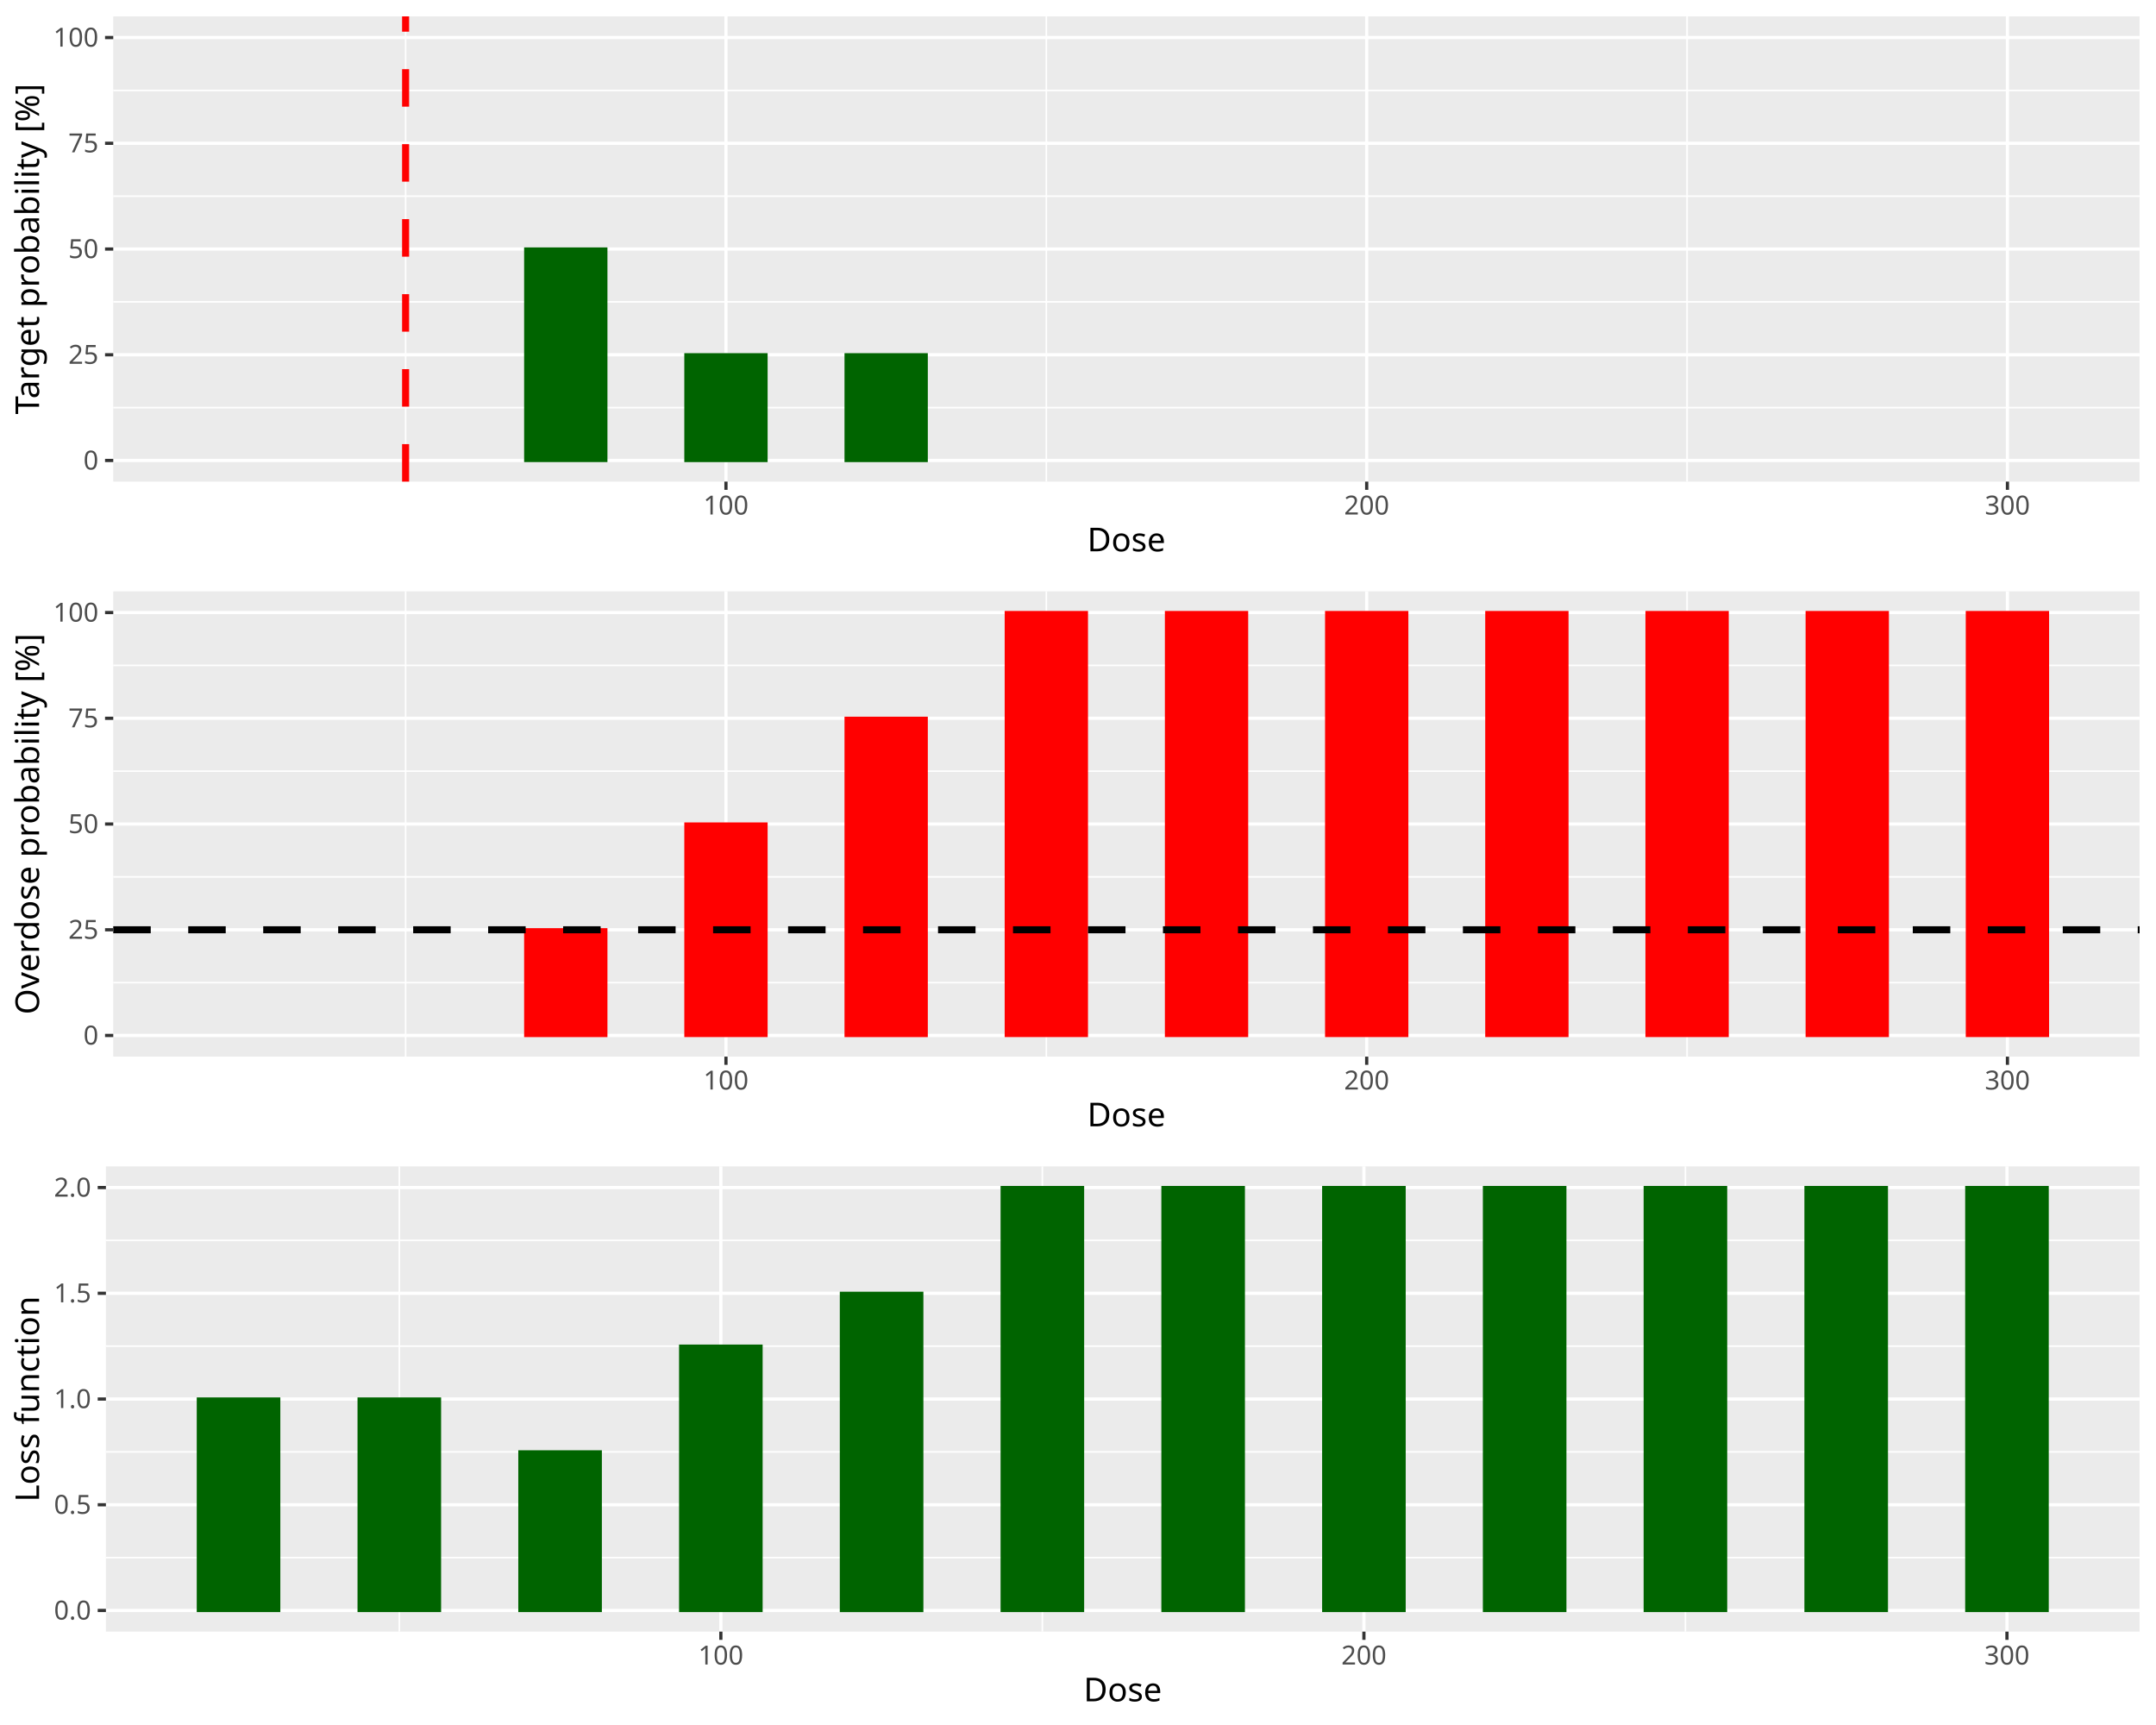
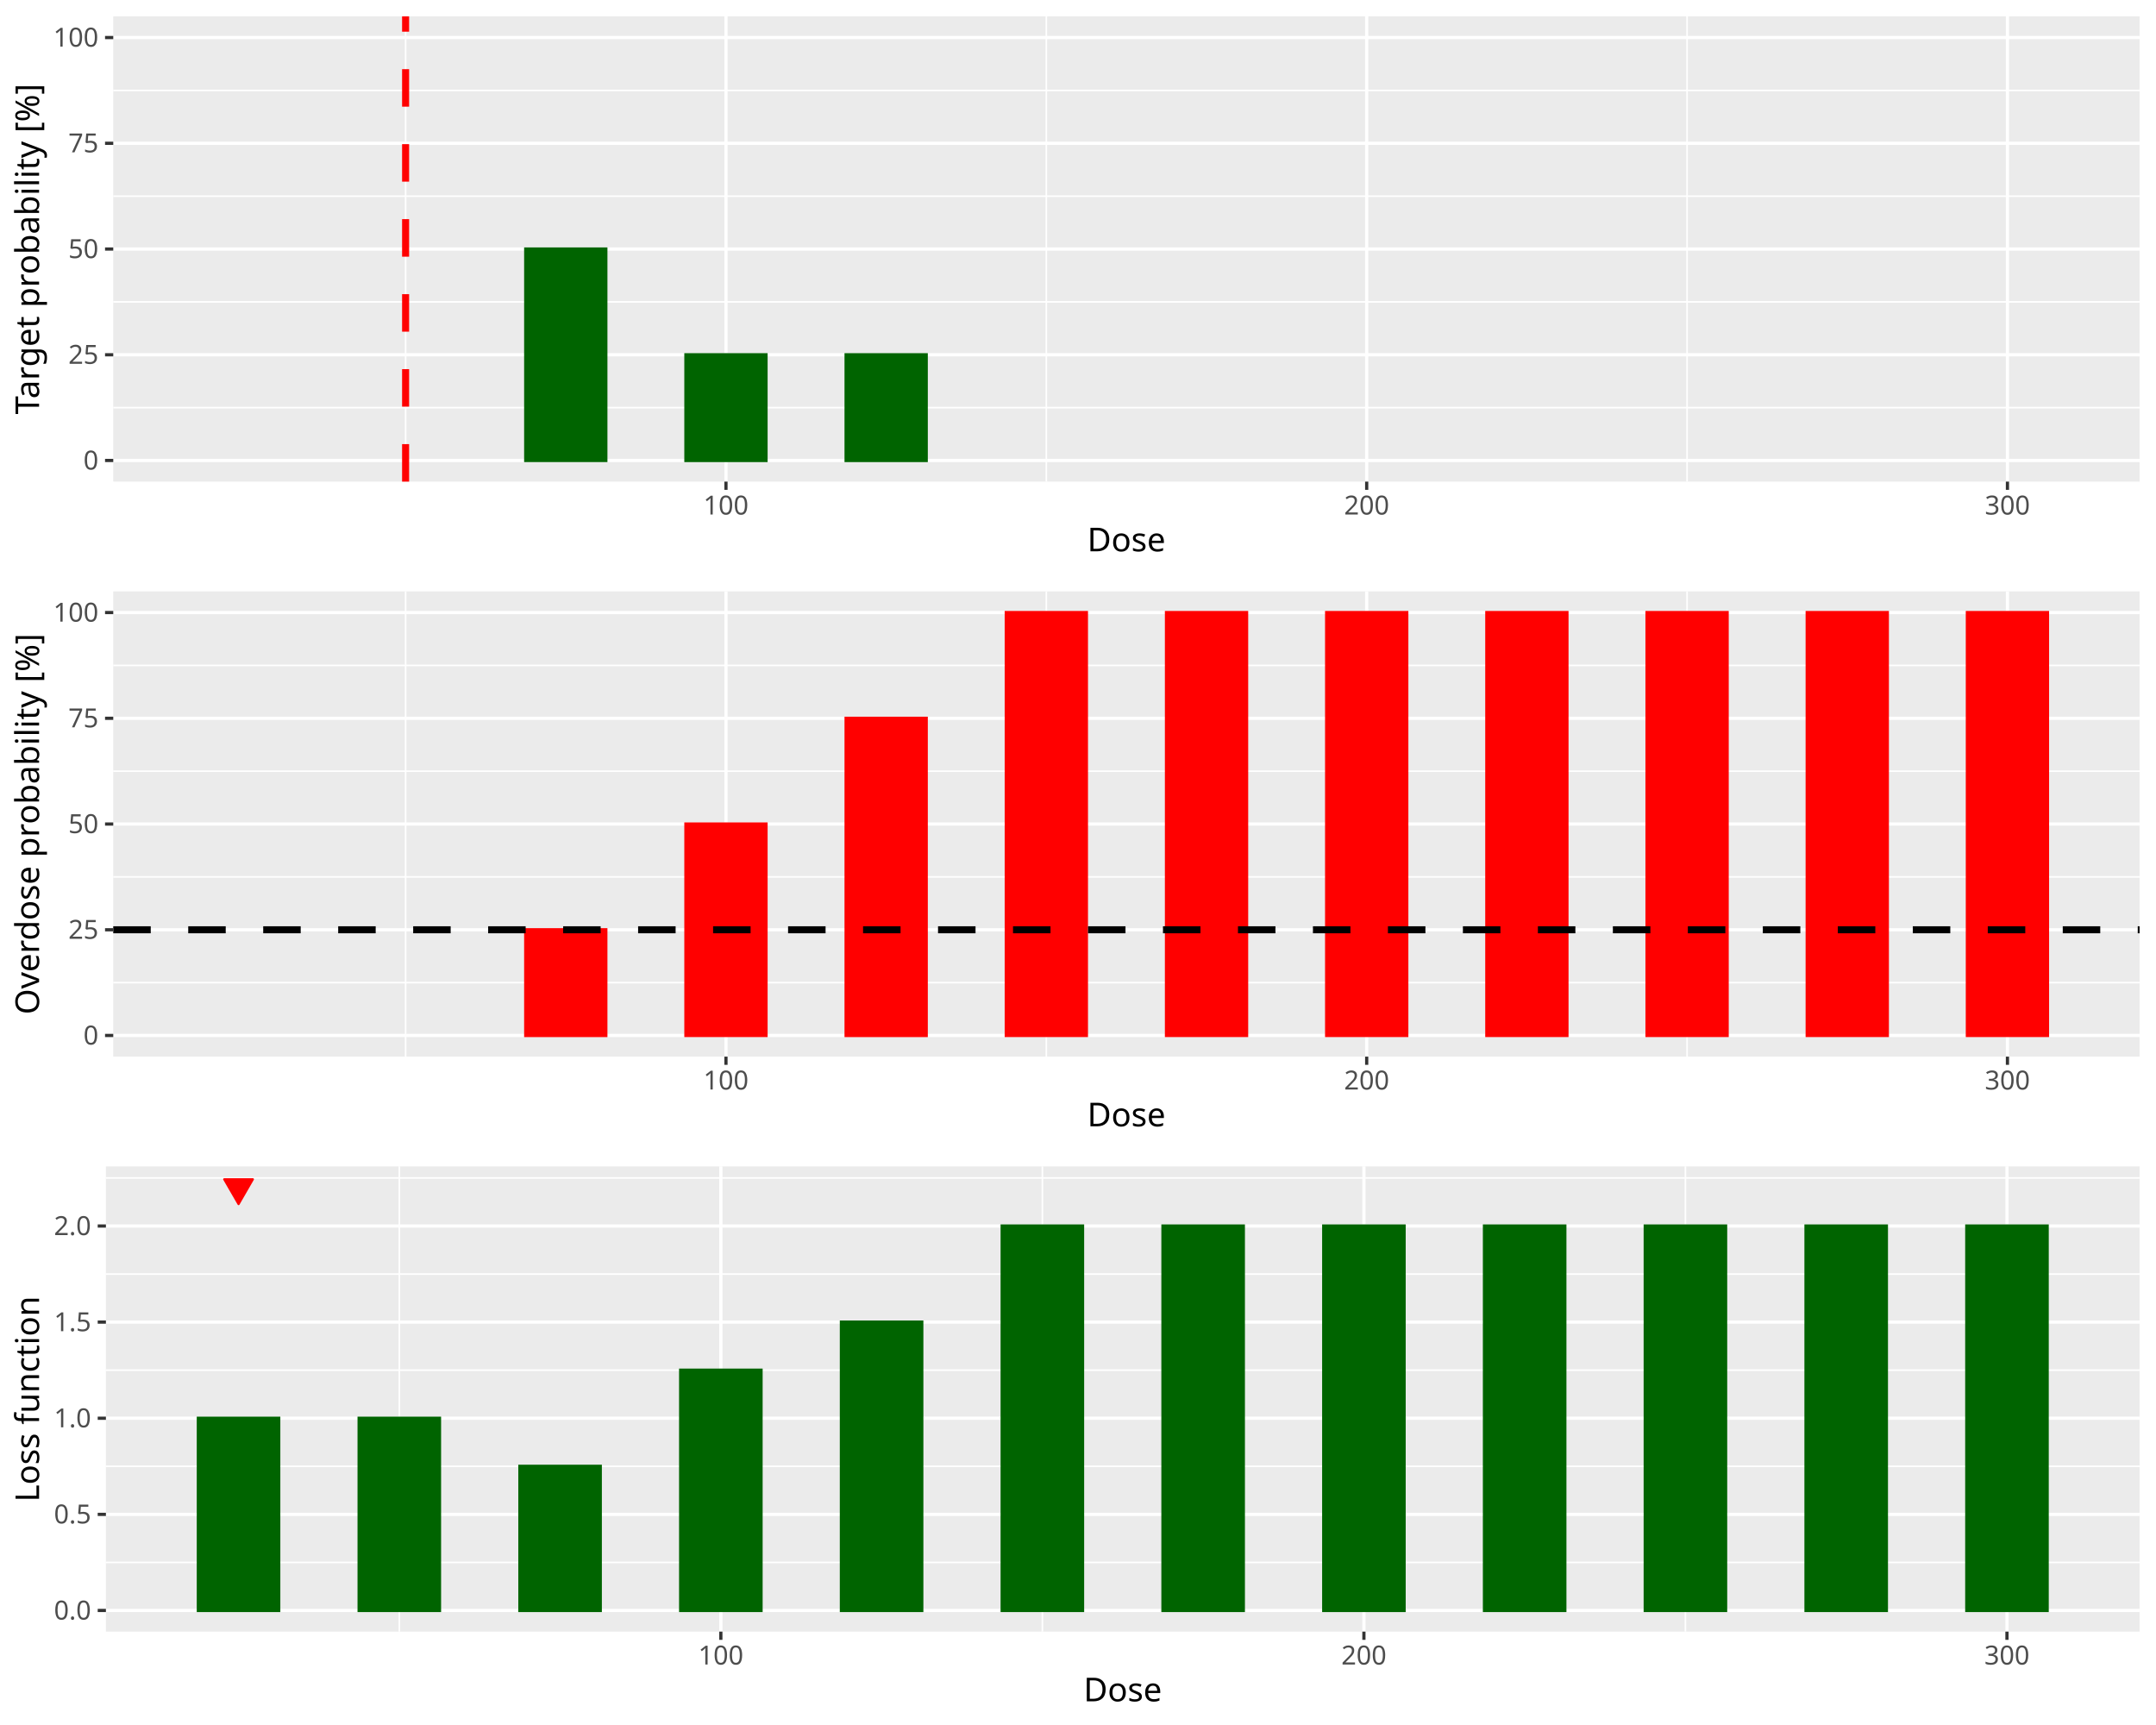
<svg xmlns="http://www.w3.org/2000/svg" class="svglite" data-engine-version="2.0" width="720.00pt" height="576.00pt" viewBox="0 0 720.00 576.00">
  <defs>
    <style type="text/css">
    .svglite line, .svglite polyline, .svglite polygon, .svglite path, .svglite rect, .svglite circle {
      fill: none;
      stroke: #000000;
      stroke-linecap: round;
      stroke-linejoin: round;
      stroke-miterlimit: 10.00;
    }
  </style>
  </defs>
  <rect width="100%" height="100%" style="stroke: none; fill: #FFFFFF;" />
  <defs>
    <clipPath id="cpMC4wMHw3MjAuMDB8MC4wMHw1NzYuMDA=">
      <rect x="0.00" y="0.00" width="720.00" height="576.00" />
    </clipPath>
  </defs>
  <g clip-path="url(#cpMC4wMHw3MjAuMDB8MC4wMHw1NzYuMDA=)">
</g>
  <defs>
    <clipPath id="cpMC4wMHw3MjAuMDB8MC4wMHwxOTIuMDA=">
      <rect x="0.00" y="0.00" width="720.00" height="192.00" />
    </clipPath>
  </defs>
  <g clip-path="url(#cpMC4wMHw3MjAuMDB8MC4wMHwxOTIuMDA=)">
    <rect x="0.00" y="0.00" width="720.00" height="192.00" style="stroke-width: 1.07; stroke: #FFFFFF; fill: #FFFFFF;" />
  </g>
  <g clip-path="url(#cpMC4wMHw3MjAuMDB8MC4wMHw1NzYuMDA=)">
</g>
  <defs>
    <clipPath id="cpMzcuODJ8NzE0LjUyfDUuNDh8MTYwLjgy">
      <rect x="37.82" y="5.48" width="676.70" height="155.34" />
    </clipPath>
  </defs>
  <g clip-path="url(#cpMzcuODJ8NzE0LjUyfDUuNDh8MTYwLjgy)">
    <rect x="37.82" y="5.48" width="676.70" height="155.34" style="stroke-width: 1.07; stroke: none; fill: #EBEBEB;" />
    <polyline points="37.82,136.11 714.52,136.11 " style="stroke-width: 0.53; stroke: #FFFFFF; stroke-linecap: butt;" />
    <polyline points="37.82,100.80 714.52,100.80 " style="stroke-width: 0.53; stroke: #FFFFFF; stroke-linecap: butt;" />
    <polyline points="37.82,65.50 714.52,65.50 " style="stroke-width: 0.53; stroke: #FFFFFF; stroke-linecap: butt;" />
    <polyline points="37.82,30.19 714.52,30.19 " style="stroke-width: 0.53; stroke: #FFFFFF; stroke-linecap: butt;" />
    <polyline points="135.45,160.82 135.45,5.48 " style="stroke-width: 0.53; stroke: #FFFFFF; stroke-linecap: butt;" />
    <polyline points="349.43,160.82 349.43,5.48 " style="stroke-width: 0.53; stroke: #FFFFFF; stroke-linecap: butt;" />
    <polyline points="563.40,160.82 563.40,5.48 " style="stroke-width: 0.53; stroke: #FFFFFF; stroke-linecap: butt;" />
    <polyline points="37.82,153.76 714.52,153.76 " style="stroke-width: 1.07; stroke: #FFFFFF; stroke-linecap: butt;" />
    <polyline points="37.82,118.46 714.52,118.46 " style="stroke-width: 1.07; stroke: #FFFFFF; stroke-linecap: butt;" />
    <polyline points="37.82,83.15 714.52,83.15 " style="stroke-width: 1.07; stroke: #FFFFFF; stroke-linecap: butt;" />
    <polyline points="37.82,47.85 714.52,47.85 " style="stroke-width: 1.07; stroke: #FFFFFF; stroke-linecap: butt;" />
    <polyline points="37.82,12.54 714.52,12.54 " style="stroke-width: 1.07; stroke: #FFFFFF; stroke-linecap: butt;" />
    <polyline points="242.44,160.82 242.44,5.48 " style="stroke-width: 1.07; stroke: #FFFFFF; stroke-linecap: butt;" />
    <polyline points="456.41,160.82 456.41,5.48 " style="stroke-width: 1.07; stroke: #FFFFFF; stroke-linecap: butt;" />
    <polyline points="670.39,160.82 670.39,5.48 " style="stroke-width: 1.07; stroke: #FFFFFF; stroke-linecap: butt;" />
    <rect x="68.58" y="153.76" width="26.75" height="0.00" style="stroke-width: 1.07; stroke: #006400; stroke-linecap: square; stroke-linejoin: miter; fill: #006400;" />
    <rect x="122.08" y="153.76" width="26.75" height="0.00" style="stroke-width: 1.07; stroke: #006400; stroke-linecap: square; stroke-linejoin: miter; fill: #006400;" />
    <rect x="175.57" y="83.15" width="26.75" height="70.61" style="stroke-width: 1.07; stroke: #006400; stroke-linecap: square; stroke-linejoin: miter; fill: #006400;" />
    <rect x="229.06" y="118.46" width="26.75" height="35.31" style="stroke-width: 1.07; stroke: #006400; stroke-linecap: square; stroke-linejoin: miter; fill: #006400;" />
    <rect x="282.56" y="118.46" width="26.75" height="35.31" style="stroke-width: 1.07; stroke: #006400; stroke-linecap: square; stroke-linejoin: miter; fill: #006400;" />
    <rect x="336.05" y="153.76" width="26.75" height="0.00" style="stroke-width: 1.07; stroke: #006400; stroke-linecap: square; stroke-linejoin: miter; fill: #006400;" />
    <rect x="389.55" y="153.76" width="26.75" height="0.00" style="stroke-width: 1.07; stroke: #006400; stroke-linecap: square; stroke-linejoin: miter; fill: #006400;" />
    <rect x="443.04" y="153.76" width="26.75" height="0.00" style="stroke-width: 1.07; stroke: #006400; stroke-linecap: square; stroke-linejoin: miter; fill: #006400;" />
    <rect x="496.53" y="153.76" width="26.75" height="0.00" style="stroke-width: 1.07; stroke: #006400; stroke-linecap: square; stroke-linejoin: miter; fill: #006400;" />
    <rect x="550.03" y="153.76" width="26.75" height="0.00" style="stroke-width: 1.07; stroke: #006400; stroke-linecap: square; stroke-linejoin: miter; fill: #006400;" />
    <rect x="603.52" y="153.76" width="26.75" height="0.00" style="stroke-width: 1.07; stroke: #006400; stroke-linecap: square; stroke-linejoin: miter; fill: #006400;" />
    <rect x="657.01" y="153.76" width="26.75" height="0.00" style="stroke-width: 1.07; stroke: #006400; stroke-linecap: square; stroke-linejoin: miter; fill: #006400;" />
    <line x1="135.45" y1="160.82" x2="135.45" y2="5.48" style="stroke-width: 2.35; stroke: #FF0000; stroke-dasharray: 12.52,12.52; stroke-linecap: butt;" />
  </g>
  <g clip-path="url(#cpMC4wMHw3MjAuMDB8MC4wMHw1NzYuMDA=)">
    <text x="32.89" y="156.79" text-anchor="end" style="font-size: 8.80px; fill: #4D4D4D; font-family: sans;" textLength="4.89px" lengthAdjust="spacingAndGlyphs">0</text>
    <text x="32.89" y="121.48" text-anchor="end" style="font-size: 8.80px; fill: #4D4D4D; font-family: sans;" textLength="9.79px" lengthAdjust="spacingAndGlyphs">25</text>
    <text x="32.89" y="86.18" text-anchor="end" style="font-size: 8.80px; fill: #4D4D4D; font-family: sans;" textLength="9.79px" lengthAdjust="spacingAndGlyphs">50</text>
    <text x="32.89" y="50.87" text-anchor="end" style="font-size: 8.80px; fill: #4D4D4D; font-family: sans;" textLength="9.79px" lengthAdjust="spacingAndGlyphs">75</text>
    <text x="32.89" y="15.57" text-anchor="end" style="font-size: 8.80px; fill: #4D4D4D; font-family: sans;" textLength="14.68px" lengthAdjust="spacingAndGlyphs">100</text>
    <polyline points="35.08,153.76 37.82,153.76 " style="stroke-width: 1.07; stroke: #333333; stroke-linecap: butt;" />
    <polyline points="35.08,118.46 37.82,118.46 " style="stroke-width: 1.07; stroke: #333333; stroke-linecap: butt;" />
    <polyline points="35.08,83.15 37.82,83.15 " style="stroke-width: 1.07; stroke: #333333; stroke-linecap: butt;" />
    <polyline points="35.08,47.85 37.82,47.85 " style="stroke-width: 1.07; stroke: #333333; stroke-linecap: butt;" />
    <polyline points="35.08,12.54 37.82,12.54 " style="stroke-width: 1.07; stroke: #333333; stroke-linecap: butt;" />
    <polyline points="242.44,163.56 242.44,160.82 " style="stroke-width: 1.07; stroke: #333333; stroke-linecap: butt;" />
    <polyline points="456.41,163.56 456.41,160.82 " style="stroke-width: 1.07; stroke: #333333; stroke-linecap: butt;" />
    <polyline points="670.39,163.56 670.39,160.82 " style="stroke-width: 1.07; stroke: #333333; stroke-linecap: butt;" />
    <text x="242.44" y="171.81" text-anchor="middle" style="font-size: 8.80px; fill: #4D4D4D; font-family: sans;" textLength="14.68px" lengthAdjust="spacingAndGlyphs">100</text>
    <text x="456.41" y="171.81" text-anchor="middle" style="font-size: 8.80px; fill: #4D4D4D; font-family: sans;" textLength="14.68px" lengthAdjust="spacingAndGlyphs">200</text>
    <text x="670.39" y="171.81" text-anchor="middle" style="font-size: 8.80px; fill: #4D4D4D; font-family: sans;" textLength="14.68px" lengthAdjust="spacingAndGlyphs">300</text>
    <text x="376.17" y="184.10" text-anchor="middle" style="font-size: 11.00px; font-family: sans;" textLength="25.69px" lengthAdjust="spacingAndGlyphs">Dose</text>
    <text transform="translate(13.05,83.15) rotate(-90)" text-anchor="middle" style="font-size: 11.00px; font-family: sans;" textLength="103.94px" lengthAdjust="spacingAndGlyphs">Target probability [%]</text>
  </g>
  <defs>
    <clipPath id="cpMC4wMHw3MjAuMDB8MTkyLjAwfDM4NC4wMA==">
      <rect x="0.00" y="192.00" width="720.00" height="192.00" />
    </clipPath>
  </defs>
  <g clip-path="url(#cpMC4wMHw3MjAuMDB8MTkyLjAwfDM4NC4wMA==)">
    <rect x="0.00" y="192.00" width="720.00" height="192.00" style="stroke-width: 1.07; stroke: #FFFFFF; fill: #FFFFFF;" />
  </g>
  <g clip-path="url(#cpMC4wMHw3MjAuMDB8MC4wMHw1NzYuMDA=)">
</g>
  <defs>
    <clipPath id="cpMzcuODJ8NzE0LjUyfDE5Ny40OHwzNTIuODI=">
      <rect x="37.82" y="197.48" width="676.70" height="155.34" />
    </clipPath>
  </defs>
  <g clip-path="url(#cpMzcuODJ8NzE0LjUyfDE5Ny40OHwzNTIuODI=)">
    <rect x="37.82" y="197.48" width="676.70" height="155.34" style="stroke-width: 1.07; stroke: none; fill: #EBEBEB;" />
    <polyline points="37.82,328.11 714.52,328.11 " style="stroke-width: 0.53; stroke: #FFFFFF; stroke-linecap: butt;" />
    <polyline points="37.82,292.80 714.52,292.80 " style="stroke-width: 0.53; stroke: #FFFFFF; stroke-linecap: butt;" />
    <polyline points="37.82,257.50 714.52,257.50 " style="stroke-width: 0.53; stroke: #FFFFFF; stroke-linecap: butt;" />
    <polyline points="37.82,222.19 714.52,222.19 " style="stroke-width: 0.53; stroke: #FFFFFF; stroke-linecap: butt;" />
    <polyline points="135.45,352.82 135.45,197.48 " style="stroke-width: 0.53; stroke: #FFFFFF; stroke-linecap: butt;" />
    <polyline points="349.43,352.82 349.43,197.48 " style="stroke-width: 0.53; stroke: #FFFFFF; stroke-linecap: butt;" />
    <polyline points="563.40,352.82 563.40,197.48 " style="stroke-width: 0.53; stroke: #FFFFFF; stroke-linecap: butt;" />
    <polyline points="37.82,345.76 714.52,345.76 " style="stroke-width: 1.07; stroke: #FFFFFF; stroke-linecap: butt;" />
    <polyline points="37.82,310.46 714.52,310.46 " style="stroke-width: 1.07; stroke: #FFFFFF; stroke-linecap: butt;" />
    <polyline points="37.82,275.15 714.52,275.15 " style="stroke-width: 1.07; stroke: #FFFFFF; stroke-linecap: butt;" />
    <polyline points="37.82,239.85 714.52,239.85 " style="stroke-width: 1.07; stroke: #FFFFFF; stroke-linecap: butt;" />
    <polyline points="37.82,204.54 714.52,204.54 " style="stroke-width: 1.07; stroke: #FFFFFF; stroke-linecap: butt;" />
    <polyline points="242.44,352.82 242.44,197.48 " style="stroke-width: 1.07; stroke: #FFFFFF; stroke-linecap: butt;" />
    <polyline points="456.41,352.82 456.41,197.48 " style="stroke-width: 1.07; stroke: #FFFFFF; stroke-linecap: butt;" />
    <polyline points="670.39,352.82 670.39,197.48 " style="stroke-width: 1.07; stroke: #FFFFFF; stroke-linecap: butt;" />
    <rect x="68.58" y="345.76" width="26.75" height="0.00" style="stroke-width: 1.07; stroke: #FF0000; stroke-linecap: square; stroke-linejoin: miter; fill: #FF0000;" />
    <rect x="122.08" y="345.76" width="26.75" height="0.00" style="stroke-width: 1.07; stroke: #FF0000; stroke-linecap: square; stroke-linejoin: miter; fill: #FF0000;" />
    <rect x="175.57" y="310.46" width="26.75" height="35.31" style="stroke-width: 1.07; stroke: #FF0000; stroke-linecap: square; stroke-linejoin: miter; fill: #FF0000;" />
    <rect x="229.06" y="275.15" width="26.75" height="70.61" style="stroke-width: 1.07; stroke: #FF0000; stroke-linecap: square; stroke-linejoin: miter; fill: #FF0000;" />
    <rect x="282.56" y="239.85" width="26.75" height="105.92" style="stroke-width: 1.07; stroke: #FF0000; stroke-linecap: square; stroke-linejoin: miter; fill: #FF0000;" />
    <rect x="336.05" y="204.54" width="26.75" height="141.22" style="stroke-width: 1.07; stroke: #FF0000; stroke-linecap: square; stroke-linejoin: miter; fill: #FF0000;" />
    <rect x="389.55" y="204.54" width="26.75" height="141.22" style="stroke-width: 1.07; stroke: #FF0000; stroke-linecap: square; stroke-linejoin: miter; fill: #FF0000;" />
    <rect x="443.04" y="204.54" width="26.75" height="141.22" style="stroke-width: 1.07; stroke: #FF0000; stroke-linecap: square; stroke-linejoin: miter; fill: #FF0000;" />
    <rect x="496.53" y="204.54" width="26.75" height="141.22" style="stroke-width: 1.07; stroke: #FF0000; stroke-linecap: square; stroke-linejoin: miter; fill: #FF0000;" />
    <rect x="550.03" y="204.54" width="26.75" height="141.22" style="stroke-width: 1.07; stroke: #FF0000; stroke-linecap: square; stroke-linejoin: miter; fill: #FF0000;" />
    <rect x="603.52" y="204.54" width="26.75" height="141.22" style="stroke-width: 1.07; stroke: #FF0000; stroke-linecap: square; stroke-linejoin: miter; fill: #FF0000;" />
    <rect x="657.01" y="204.54" width="26.75" height="141.22" style="stroke-width: 1.07; stroke: #FF0000; stroke-linecap: square; stroke-linejoin: miter; fill: #FF0000;" />
    <line x1="37.82" y1="310.46" x2="714.52" y2="310.46" style="stroke-width: 2.35; stroke-dasharray: 12.52,12.52; stroke-linecap: butt;" />
  </g>
  <g clip-path="url(#cpMC4wMHw3MjAuMDB8MC4wMHw1NzYuMDA=)">
    <text x="32.89" y="348.79" text-anchor="end" style="font-size: 8.80px; fill: #4D4D4D; font-family: sans;" textLength="4.89px" lengthAdjust="spacingAndGlyphs">0</text>
    <text x="32.89" y="313.48" text-anchor="end" style="font-size: 8.80px; fill: #4D4D4D; font-family: sans;" textLength="9.79px" lengthAdjust="spacingAndGlyphs">25</text>
    <text x="32.89" y="278.18" text-anchor="end" style="font-size: 8.80px; fill: #4D4D4D; font-family: sans;" textLength="9.79px" lengthAdjust="spacingAndGlyphs">50</text>
    <text x="32.89" y="242.87" text-anchor="end" style="font-size: 8.80px; fill: #4D4D4D; font-family: sans;" textLength="9.79px" lengthAdjust="spacingAndGlyphs">75</text>
    <text x="32.89" y="207.57" text-anchor="end" style="font-size: 8.80px; fill: #4D4D4D; font-family: sans;" textLength="14.68px" lengthAdjust="spacingAndGlyphs">100</text>
    <polyline points="35.08,345.76 37.82,345.76 " style="stroke-width: 1.07; stroke: #333333; stroke-linecap: butt;" />
    <polyline points="35.08,310.46 37.82,310.46 " style="stroke-width: 1.07; stroke: #333333; stroke-linecap: butt;" />
    <polyline points="35.08,275.15 37.82,275.15 " style="stroke-width: 1.07; stroke: #333333; stroke-linecap: butt;" />
    <polyline points="35.08,239.85 37.82,239.85 " style="stroke-width: 1.07; stroke: #333333; stroke-linecap: butt;" />
    <polyline points="35.08,204.54 37.82,204.54 " style="stroke-width: 1.07; stroke: #333333; stroke-linecap: butt;" />
    <polyline points="242.44,355.56 242.44,352.82 " style="stroke-width: 1.07; stroke: #333333; stroke-linecap: butt;" />
    <polyline points="456.41,355.56 456.41,352.82 " style="stroke-width: 1.07; stroke: #333333; stroke-linecap: butt;" />
    <polyline points="670.39,355.56 670.39,352.82 " style="stroke-width: 1.07; stroke: #333333; stroke-linecap: butt;" />
    <text x="242.44" y="363.81" text-anchor="middle" style="font-size: 8.80px; fill: #4D4D4D; font-family: sans;" textLength="14.68px" lengthAdjust="spacingAndGlyphs">100</text>
    <text x="456.41" y="363.81" text-anchor="middle" style="font-size: 8.80px; fill: #4D4D4D; font-family: sans;" textLength="14.68px" lengthAdjust="spacingAndGlyphs">200</text>
    <text x="670.39" y="363.81" text-anchor="middle" style="font-size: 8.80px; fill: #4D4D4D; font-family: sans;" textLength="14.68px" lengthAdjust="spacingAndGlyphs">300</text>
    <text x="376.17" y="376.10" text-anchor="middle" style="font-size: 11.00px; font-family: sans;" textLength="25.69px" lengthAdjust="spacingAndGlyphs">Dose</text>
    <text transform="translate(13.05,275.15) rotate(-90)" text-anchor="middle" style="font-size: 11.00px; font-family: sans;" textLength="119.85px" lengthAdjust="spacingAndGlyphs">Overdose probability [%]</text>
  </g>
  <defs>
    <clipPath id="cpMC4wMHw3MjAuMDB8Mzg0LjAwfDU3Ni4wMA==">
      <rect x="0" y="384.00" width="720.00" height="192.00" />
    </clipPath>
  </defs>
  <g clip-path="url(#cpMC4wMHw3MjAuMDB8Mzg0LjAwfDU3Ni4wMA==)">
    <rect x="0" y="384.00" width="720.00" height="192.00" style="stroke-width: 1.07; stroke: #FFFFFF; fill: #FFFFFF;" />
  </g>
  <g clip-path="url(#cpMC4wMHw3MjAuMDB8MC4wMHw1NzYuMDA=)">
</g>
  <defs>
    <clipPath id="cpMzUuMzd8NzE0LjUyfDM4OS40OHw1NDQuODI=">
      <rect x="35.37" y="389.48" width="679.15" height="155.34" />
    </clipPath>
  </defs>
  <g clip-path="url(#cpMzUuMzd8NzE0LjUyfDM4OS40OHw1NDQuODI=)">
    <rect x="35.37" y="389.48" width="679.15" height="155.34" style="stroke-width: 1.07; stroke: none; fill: #EBEBEB;" />
-     <polyline points="35.37,520.11 714.52,520.11 " style="stroke-width: 0.53; stroke: #FFFFFF; stroke-linecap: butt;" />
-     <polyline points="35.37,484.80 714.52,484.80 " style="stroke-width: 0.53; stroke: #FFFFFF; stroke-linecap: butt;" />
-     <polyline points="35.37,449.50 714.52,449.50 " style="stroke-width: 0.53; stroke: #FFFFFF; stroke-linecap: butt;" />
-     <polyline points="35.37,414.19 714.52,414.19 " style="stroke-width: 0.53; stroke: #FFFFFF; stroke-linecap: butt;" />
+     <polyline points="35.37,521.71 714.52,521.71 " style="stroke-width: 0.53; stroke: #FFFFFF; stroke-linecap: butt;" />
+     <polyline points="35.37,489.62 714.52,489.62 " style="stroke-width: 0.53; stroke: #FFFFFF; stroke-linecap: butt;" />
+     <polyline points="35.37,457.52 714.52,457.52 " style="stroke-width: 0.53; stroke: #FFFFFF; stroke-linecap: butt;" />
+     <polyline points="35.37,425.43 714.52,425.43 " style="stroke-width: 0.53; stroke: #FFFFFF; stroke-linecap: butt;" />
+     <polyline points="35.37,393.33 714.52,393.33 " style="stroke-width: 0.53; stroke: #FFFFFF; stroke-linecap: butt;" />
    <polyline points="133.35,544.82 133.35,389.48 " style="stroke-width: 0.53; stroke: #FFFFFF; stroke-linecap: butt;" />
    <polyline points="348.10,544.82 348.10,389.48 " style="stroke-width: 0.53; stroke: #FFFFFF; stroke-linecap: butt;" />
    <polyline points="562.85,544.82 562.85,389.48 " style="stroke-width: 0.53; stroke: #FFFFFF; stroke-linecap: butt;" />
    <polyline points="35.37,537.76 714.52,537.76 " style="stroke-width: 1.07; stroke: #FFFFFF; stroke-linecap: butt;" />
-     <polyline points="35.37,502.46 714.52,502.46 " style="stroke-width: 1.07; stroke: #FFFFFF; stroke-linecap: butt;" />
-     <polyline points="35.37,467.15 714.52,467.15 " style="stroke-width: 1.07; stroke: #FFFFFF; stroke-linecap: butt;" />
-     <polyline points="35.37,431.85 714.52,431.85 " style="stroke-width: 1.07; stroke: #FFFFFF; stroke-linecap: butt;" />
-     <polyline points="35.37,396.54 714.52,396.54 " style="stroke-width: 1.07; stroke: #FFFFFF; stroke-linecap: butt;" />
+     <polyline points="35.37,505.67 714.52,505.67 " style="stroke-width: 1.07; stroke: #FFFFFF; stroke-linecap: butt;" />
+     <polyline points="35.37,473.57 714.52,473.57 " style="stroke-width: 1.07; stroke: #FFFFFF; stroke-linecap: butt;" />
+     <polyline points="35.37,441.47 714.52,441.47 " style="stroke-width: 1.07; stroke: #FFFFFF; stroke-linecap: butt;" />
+     <polyline points="35.37,409.38 714.52,409.38 " style="stroke-width: 1.07; stroke: #FFFFFF; stroke-linecap: butt;" />
    <polyline points="240.73,544.82 240.73,389.48 " style="stroke-width: 1.07; stroke: #FFFFFF; stroke-linecap: butt;" />
    <polyline points="455.48,544.82 455.48,389.48 " style="stroke-width: 1.07; stroke: #FFFFFF; stroke-linecap: butt;" />
    <polyline points="670.23,544.82 670.23,389.48 " style="stroke-width: 1.07; stroke: #FFFFFF; stroke-linecap: butt;" />
-     <rect x="66.24" y="467.15" width="26.84" height="70.61" style="stroke-width: 1.07; stroke: #006400; stroke-linecap: square; stroke-linejoin: miter; fill: #006400;" />
-     <rect x="119.93" y="467.15" width="26.84" height="70.61" style="stroke-width: 1.07; stroke: #006400; stroke-linecap: square; stroke-linejoin: miter; fill: #006400;" />
-     <rect x="173.62" y="484.80" width="26.84" height="52.96" style="stroke-width: 1.07; stroke: #006400; stroke-linecap: square; stroke-linejoin: miter; fill: #006400;" />
-     <rect x="227.31" y="449.50" width="26.84" height="88.26" style="stroke-width: 1.07; stroke: #006400; stroke-linecap: square; stroke-linejoin: miter; fill: #006400;" />
-     <rect x="280.99" y="431.85" width="26.84" height="105.92" style="stroke-width: 1.07; stroke: #006400; stroke-linecap: square; stroke-linejoin: miter; fill: #006400;" />
-     <rect x="334.68" y="396.54" width="26.84" height="141.22" style="stroke-width: 1.07; stroke: #006400; stroke-linecap: square; stroke-linejoin: miter; fill: #006400;" />
-     <rect x="388.37" y="396.54" width="26.84" height="141.22" style="stroke-width: 1.07; stroke: #006400; stroke-linecap: square; stroke-linejoin: miter; fill: #006400;" />
-     <rect x="442.06" y="396.54" width="26.84" height="141.22" style="stroke-width: 1.07; stroke: #006400; stroke-linecap: square; stroke-linejoin: miter; fill: #006400;" />
-     <rect x="495.74" y="396.54" width="26.84" height="141.22" style="stroke-width: 1.07; stroke: #006400; stroke-linecap: square; stroke-linejoin: miter; fill: #006400;" />
-     <rect x="549.43" y="396.54" width="26.84" height="141.22" style="stroke-width: 1.07; stroke: #006400; stroke-linecap: square; stroke-linejoin: miter; fill: #006400;" />
-     <rect x="603.12" y="396.54" width="26.84" height="141.22" style="stroke-width: 1.07; stroke: #006400; stroke-linecap: square; stroke-linejoin: miter; fill: #006400;" />
-     <rect x="656.81" y="396.54" width="26.84" height="141.22" style="stroke-width: 1.07; stroke: #006400; stroke-linecap: square; stroke-linejoin: miter; fill: #006400;" />
+     <rect x="66.24" y="473.57" width="26.84" height="64.19" style="stroke-width: 1.07; stroke: #006400; stroke-linecap: square; stroke-linejoin: miter; fill: #006400;" />
+     <rect x="119.93" y="473.57" width="26.84" height="64.19" style="stroke-width: 1.07; stroke: #006400; stroke-linecap: square; stroke-linejoin: miter; fill: #006400;" />
+     <rect x="173.62" y="489.62" width="26.84" height="48.14" style="stroke-width: 1.07; stroke: #006400; stroke-linecap: square; stroke-linejoin: miter; fill: #006400;" />
+     <rect x="227.31" y="457.52" width="26.84" height="80.24" style="stroke-width: 1.07; stroke: #006400; stroke-linecap: square; stroke-linejoin: miter; fill: #006400;" />
+     <rect x="280.99" y="441.47" width="26.84" height="96.29" style="stroke-width: 1.07; stroke: #006400; stroke-linecap: square; stroke-linejoin: miter; fill: #006400;" />
+     <rect x="334.68" y="409.38" width="26.84" height="128.38" style="stroke-width: 1.07; stroke: #006400; stroke-linecap: square; stroke-linejoin: miter; fill: #006400;" />
+     <rect x="388.37" y="409.38" width="26.84" height="128.38" style="stroke-width: 1.07; stroke: #006400; stroke-linecap: square; stroke-linejoin: miter; fill: #006400;" />
+     <rect x="442.06" y="409.38" width="26.84" height="128.38" style="stroke-width: 1.07; stroke: #006400; stroke-linecap: square; stroke-linejoin: miter; fill: #006400;" />
+     <rect x="495.74" y="409.38" width="26.84" height="128.38" style="stroke-width: 1.07; stroke: #006400; stroke-linecap: square; stroke-linejoin: miter; fill: #006400;" />
+     <rect x="549.43" y="409.38" width="26.84" height="128.38" style="stroke-width: 1.07; stroke: #006400; stroke-linecap: square; stroke-linejoin: miter; fill: #006400;" />
+     <rect x="603.12" y="409.38" width="26.84" height="128.38" style="stroke-width: 1.07; stroke: #006400; stroke-linecap: square; stroke-linejoin: miter; fill: #006400;" />
+     <rect x="656.81" y="409.38" width="26.84" height="128.38" style="stroke-width: 1.07; stroke: #006400; stroke-linecap: square; stroke-linejoin: miter; fill: #006400;" />
+     <polygon points="79.67,402.07 84.45,393.78 74.88,393.78 " style="stroke-width: 0.71; stroke: #FF0000; fill: #FF0000;" />
  </g>
  <g clip-path="url(#cpMC4wMHw3MjAuMDB8MC4wMHw1NzYuMDA=)">
    <text x="30.44" y="540.79" text-anchor="end" style="font-size: 8.80px; fill: #4D4D4D; font-family: sans;" textLength="12.23px" lengthAdjust="spacingAndGlyphs">0.0</text>
-     <text x="30.44" y="505.48" text-anchor="end" style="font-size: 8.80px; fill: #4D4D4D; font-family: sans;" textLength="12.23px" lengthAdjust="spacingAndGlyphs">0.5</text>
-     <text x="30.44" y="470.18" text-anchor="end" style="font-size: 8.80px; fill: #4D4D4D; font-family: sans;" textLength="12.23px" lengthAdjust="spacingAndGlyphs">1.0</text>
-     <text x="30.44" y="434.87" text-anchor="end" style="font-size: 8.80px; fill: #4D4D4D; font-family: sans;" textLength="12.23px" lengthAdjust="spacingAndGlyphs">1.5</text>
-     <text x="30.44" y="399.57" text-anchor="end" style="font-size: 8.80px; fill: #4D4D4D; font-family: sans;" textLength="12.23px" lengthAdjust="spacingAndGlyphs">2.0</text>
+     <text x="30.44" y="508.69" text-anchor="end" style="font-size: 8.80px; fill: #4D4D4D; font-family: sans;" textLength="12.23px" lengthAdjust="spacingAndGlyphs">0.5</text>
+     <text x="30.44" y="476.60" text-anchor="end" style="font-size: 8.80px; fill: #4D4D4D; font-family: sans;" textLength="12.23px" lengthAdjust="spacingAndGlyphs">1.0</text>
+     <text x="30.44" y="444.50" text-anchor="end" style="font-size: 8.80px; fill: #4D4D4D; font-family: sans;" textLength="12.23px" lengthAdjust="spacingAndGlyphs">1.5</text>
+     <text x="30.44" y="412.41" text-anchor="end" style="font-size: 8.80px; fill: #4D4D4D; font-family: sans;" textLength="12.23px" lengthAdjust="spacingAndGlyphs">2.0</text>
    <polyline points="32.63,537.76 35.37,537.76 " style="stroke-width: 1.07; stroke: #333333; stroke-linecap: butt;" />
-     <polyline points="32.63,502.46 35.37,502.46 " style="stroke-width: 1.07; stroke: #333333; stroke-linecap: butt;" />
-     <polyline points="32.63,467.15 35.37,467.15 " style="stroke-width: 1.07; stroke: #333333; stroke-linecap: butt;" />
-     <polyline points="32.63,431.85 35.37,431.85 " style="stroke-width: 1.07; stroke: #333333; stroke-linecap: butt;" />
-     <polyline points="32.63,396.54 35.37,396.54 " style="stroke-width: 1.07; stroke: #333333; stroke-linecap: butt;" />
+     <polyline points="32.63,505.67 35.37,505.67 " style="stroke-width: 1.07; stroke: #333333; stroke-linecap: butt;" />
+     <polyline points="32.63,473.57 35.37,473.57 " style="stroke-width: 1.07; stroke: #333333; stroke-linecap: butt;" />
+     <polyline points="32.63,441.47 35.37,441.47 " style="stroke-width: 1.07; stroke: #333333; stroke-linecap: butt;" />
+     <polyline points="32.63,409.38 35.37,409.38 " style="stroke-width: 1.07; stroke: #333333; stroke-linecap: butt;" />
    <polyline points="240.73,547.56 240.73,544.82 " style="stroke-width: 1.07; stroke: #333333; stroke-linecap: butt;" />
    <polyline points="455.48,547.56 455.48,544.82 " style="stroke-width: 1.07; stroke: #333333; stroke-linecap: butt;" />
    <polyline points="670.23,547.56 670.23,544.82 " style="stroke-width: 1.07; stroke: #333333; stroke-linecap: butt;" />
    <text x="240.73" y="555.81" text-anchor="middle" style="font-size: 8.80px; fill: #4D4D4D; font-family: sans;" textLength="14.68px" lengthAdjust="spacingAndGlyphs">100</text>
    <text x="455.48" y="555.81" text-anchor="middle" style="font-size: 8.80px; fill: #4D4D4D; font-family: sans;" textLength="14.68px" lengthAdjust="spacingAndGlyphs">200</text>
    <text x="670.23" y="555.81" text-anchor="middle" style="font-size: 8.80px; fill: #4D4D4D; font-family: sans;" textLength="14.68px" lengthAdjust="spacingAndGlyphs">300</text>
    <text x="374.95" y="568.10" text-anchor="middle" style="font-size: 11.00px; font-family: sans;" textLength="25.69px" lengthAdjust="spacingAndGlyphs">Dose</text>
    <text transform="translate(13.05,467.15) rotate(-90)" text-anchor="middle" style="font-size: 11.00px; font-family: sans;" textLength="64.83px" lengthAdjust="spacingAndGlyphs">Loss function</text>
  </g>
</svg>
